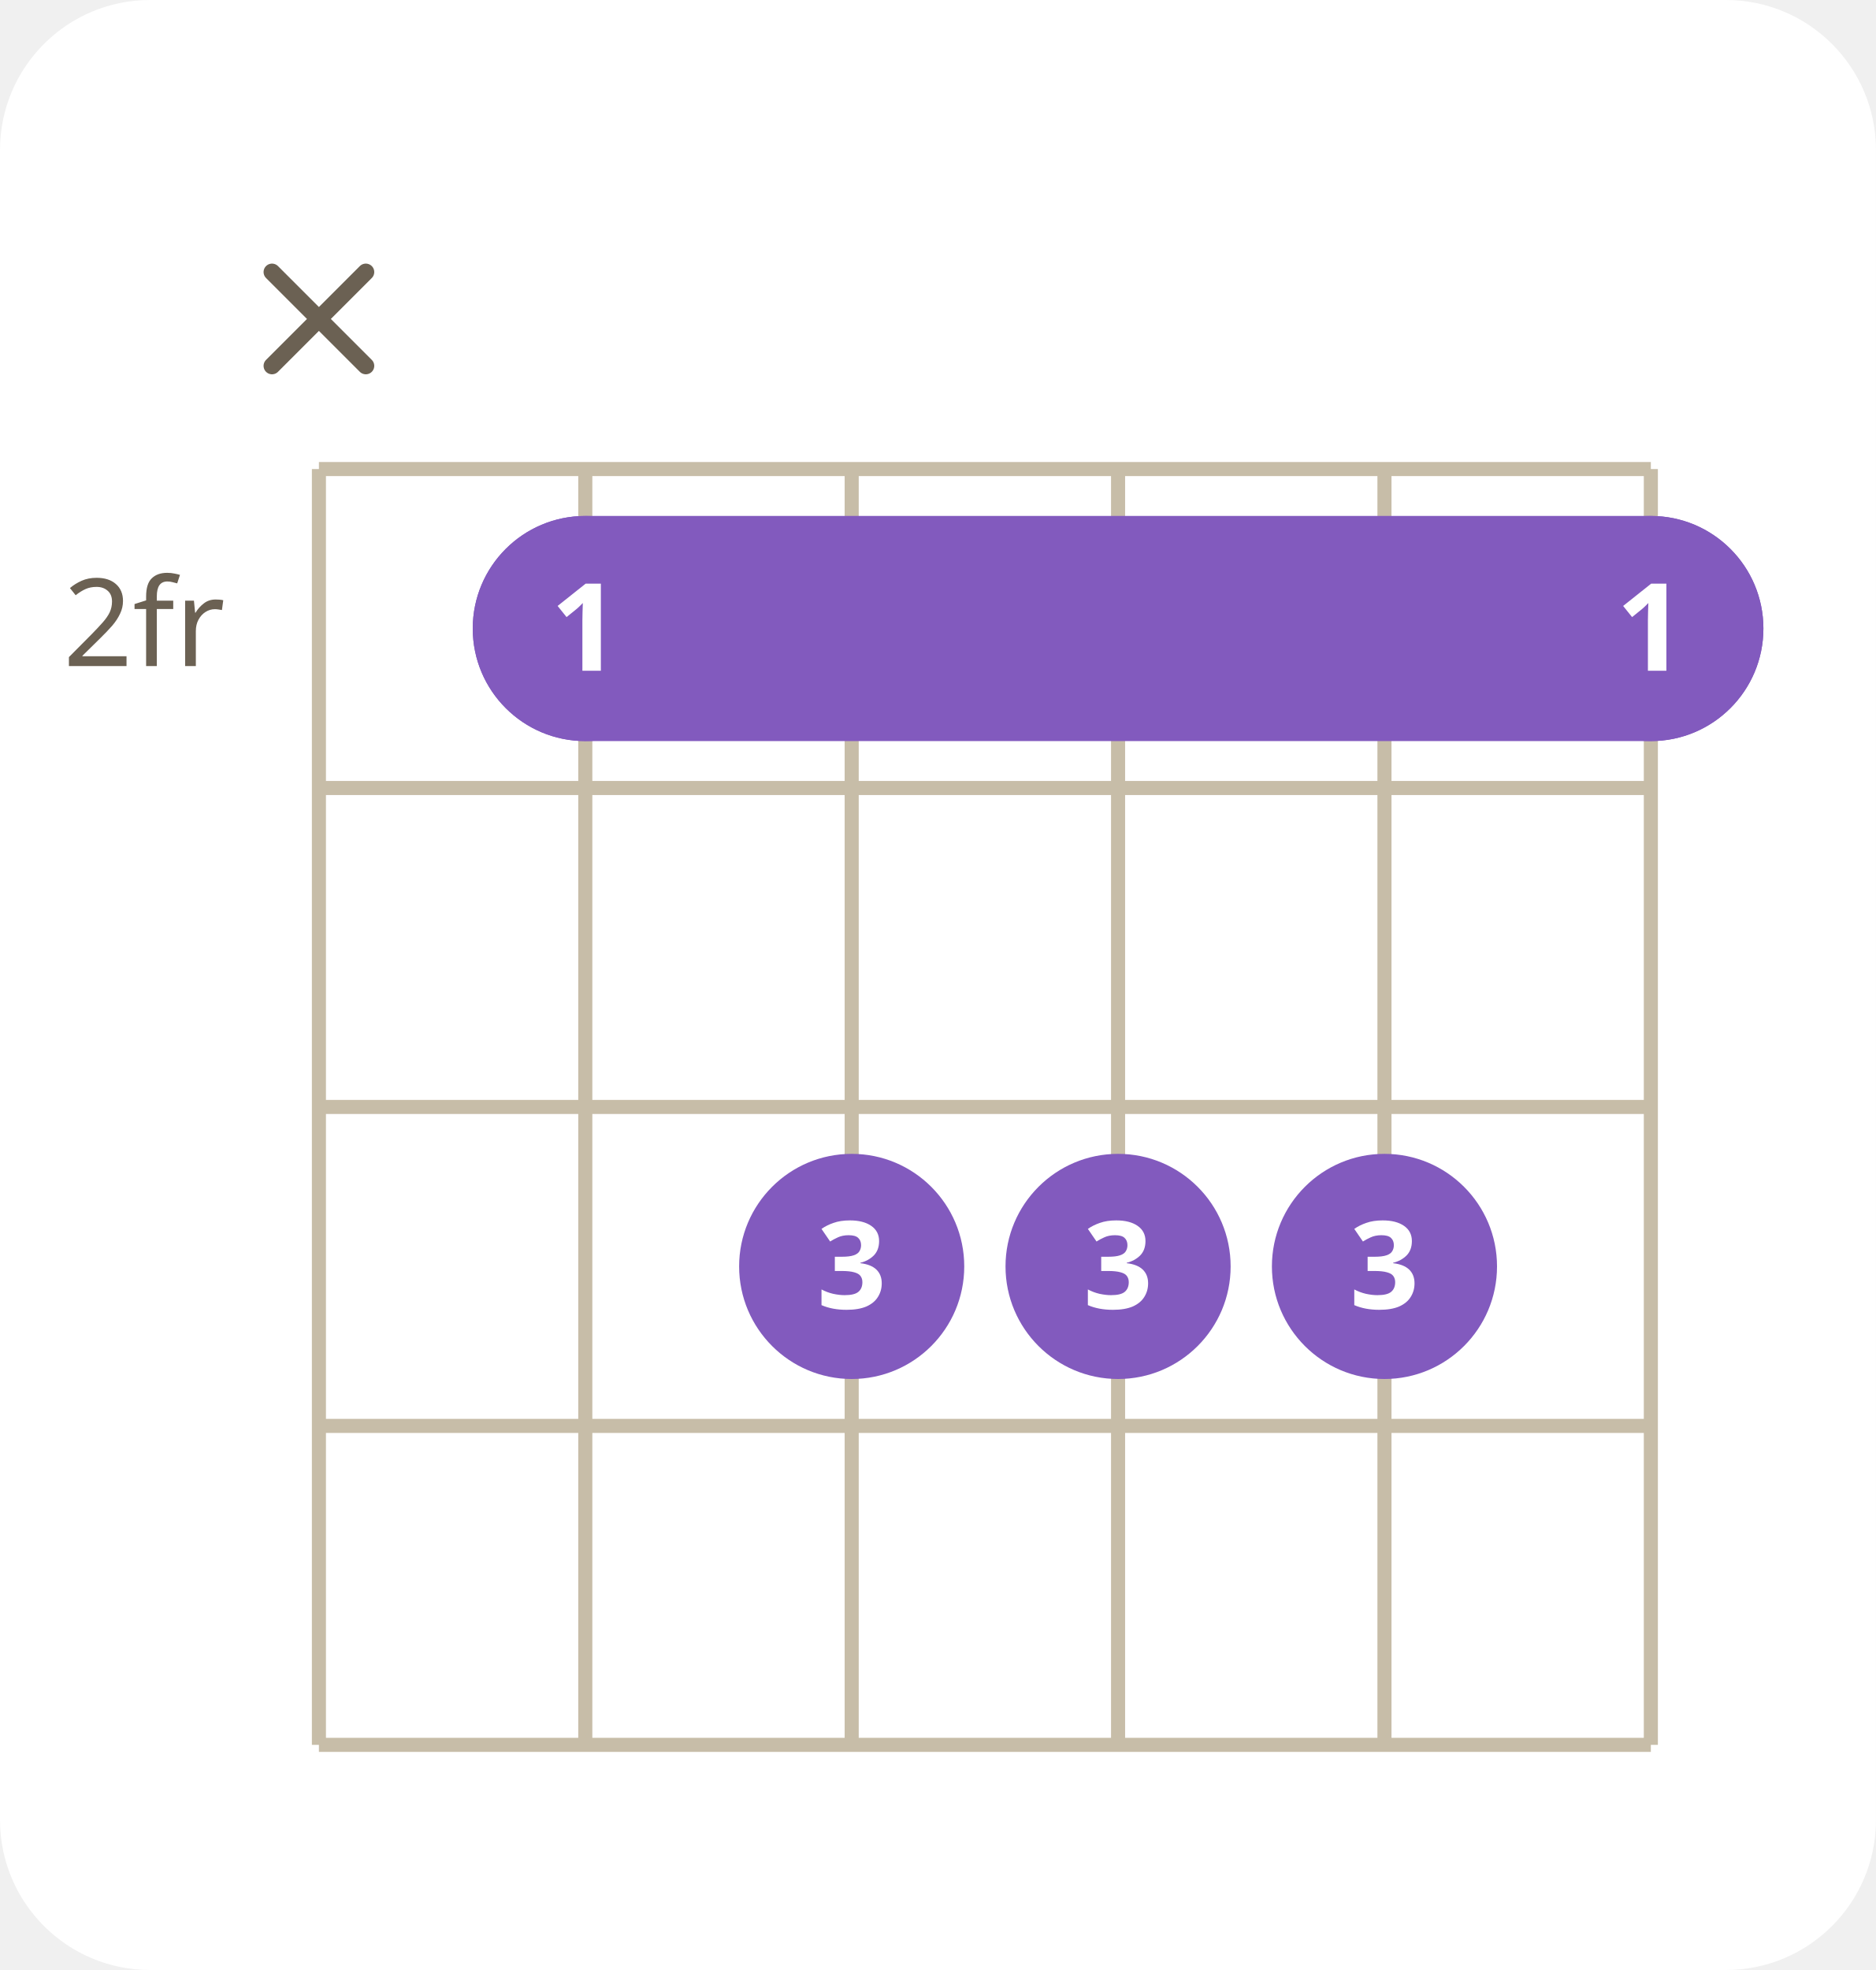
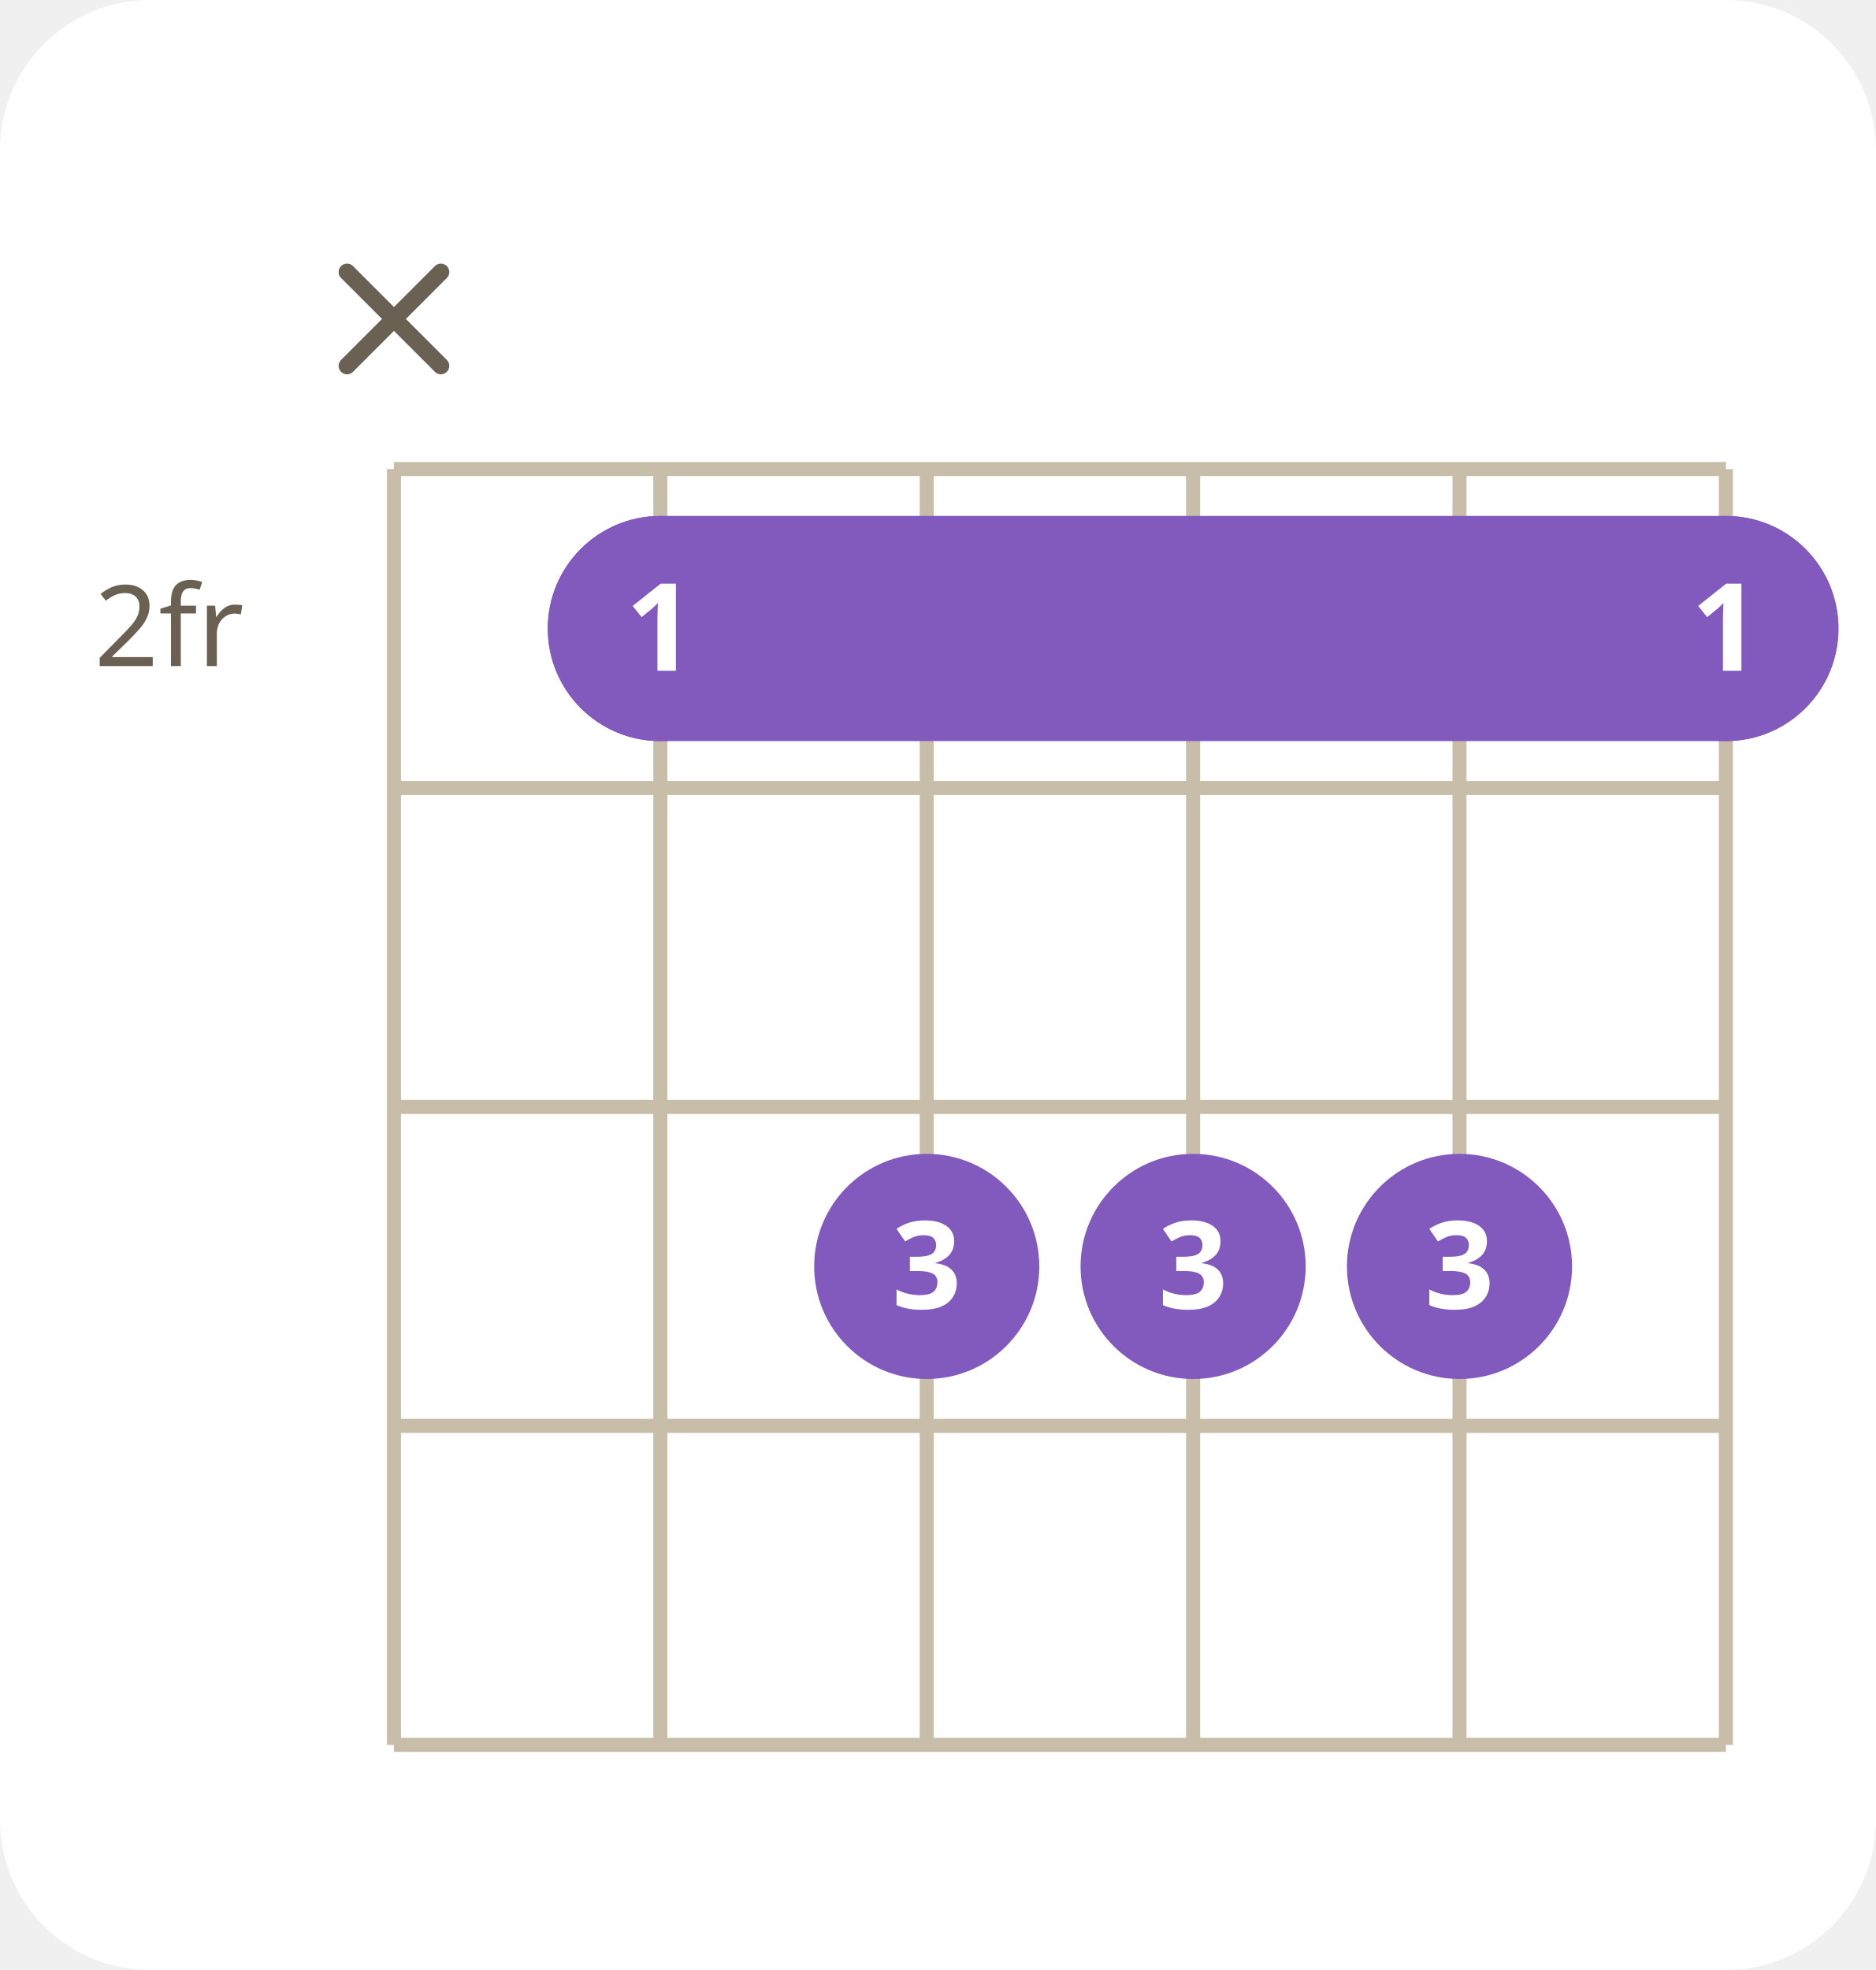
<svg xmlns="http://www.w3.org/2000/svg" viewBox="0 0 200 210" width="200" height="210" role="img" aria-label="B major chord diagram">
  <rect x="0" y="0" width="200" height="210" rx="16" fill="#ffffff" />
-   <line x1="34" y1="50" x2="34" y2="186" stroke="#c7bda8" stroke-width="1.5" />
-   <line x1="62.4" y1="50" x2="62.4" y2="186" stroke="#c7bda8" stroke-width="1.5" />
-   <line x1="90.8" y1="50" x2="90.8" y2="186" stroke="#c7bda8" stroke-width="1.5" />
-   <line x1="119.2" y1="50" x2="119.2" y2="186" stroke="#c7bda8" stroke-width="1.5" />
-   <line x1="147.6" y1="50" x2="147.6" y2="186" stroke="#c7bda8" stroke-width="1.5" />
-   <line x1="176" y1="50" x2="176" y2="186" stroke="#c7bda8" stroke-width="1.5" />
-   <line x1="34" y1="50" x2="176" y2="50" stroke="#c7bda8" stroke-width="1.5" />
-   <line x1="34" y1="84" x2="176" y2="84" stroke="#c7bda8" stroke-width="1.5" />
-   <line x1="34" y1="118" x2="176" y2="118" stroke="#c7bda8" stroke-width="1.5" />
-   <line x1="34" y1="152" x2="176" y2="152" stroke="#c7bda8" stroke-width="1.5" />
-   <line x1="34" y1="186" x2="176" y2="186" stroke="#c7bda8" stroke-width="1.5" />
-   <text x="24" y="71" text-anchor="end" font-family="system-ui, sans-serif" font-size="13" fill="#6b6153">2fr</text>
-   <path d="M29 29 L39 39 M39 29 L29 39" stroke="#6b6153" stroke-width="1.8" stroke-linecap="round" />
-   <rect x="50.4" y="55" width="137.6" height="24" rx="12" fill="#825abe" />
-   <circle cx="62.4" cy="67" r="12" fill="#825abe" />
-   <text x="62.4" y="71.5" text-anchor="middle" font-family="system-ui, sans-serif" font-size="13" font-weight="600" fill="#ffffff">1</text>
-   <circle cx="90.8" cy="135" r="12" fill="#825abe" />
-   <text x="90.8" y="139.5" text-anchor="middle" font-family="system-ui, sans-serif" font-size="13" font-weight="600" fill="#ffffff">3</text>
-   <circle cx="119.2" cy="135" r="12" fill="#825abe" />
-   <text x="119.2" y="139.5" text-anchor="middle" font-family="system-ui, sans-serif" font-size="13" font-weight="600" fill="#ffffff">3</text>
-   <circle cx="147.6" cy="135" r="12" fill="#825abe" />
-   <text x="147.6" y="139.5" text-anchor="middle" font-family="system-ui, sans-serif" font-size="13" font-weight="600" fill="#ffffff">3</text>
-   <circle cx="176" cy="67" r="12" fill="#825abe" />
-   <text x="176" y="71.5" text-anchor="middle" font-family="system-ui, sans-serif" font-size="13" font-weight="600" fill="#ffffff">1</text>
+   <line x1="42" y1="50" x2="42" y2="186" stroke="#c7bda8" stroke-width="1.5" />
+   <line x1="70.4" y1="50" x2="70.4" y2="186" stroke="#c7bda8" stroke-width="1.5" />
+   <line x1="98.8" y1="50" x2="98.8" y2="186" stroke="#c7bda8" stroke-width="1.5" />
+   <line x1="127.2" y1="50" x2="127.2" y2="186" stroke="#c7bda8" stroke-width="1.5" />
+   <line x1="155.6" y1="50" x2="155.6" y2="186" stroke="#c7bda8" stroke-width="1.5" />
+   <line x1="184" y1="50" x2="184" y2="186" stroke="#c7bda8" stroke-width="1.5" />
+   <line x1="42" y1="50" x2="184" y2="50" stroke="#c7bda8" stroke-width="1.5" />
+   <line x1="42" y1="84" x2="184" y2="84" stroke="#c7bda8" stroke-width="1.5" />
+   <line x1="42" y1="118" x2="184" y2="118" stroke="#c7bda8" stroke-width="1.5" />
+   <line x1="42" y1="152" x2="184" y2="152" stroke="#c7bda8" stroke-width="1.5" />
+   <line x1="42" y1="186" x2="184" y2="186" stroke="#c7bda8" stroke-width="1.5" />
+   <text x="26" y="71" text-anchor="end" font-family="system-ui, sans-serif" font-size="12" fill="#6b6153">2fr</text>
+   <path d="M37 29 L47 39 M47 29 L37 39" stroke="#6b6153" stroke-width="1.8" stroke-linecap="round" />
+   <rect x="58.4" y="55" width="137.6" height="24" rx="12" fill="#825abe" />
+   <circle cx="70.4" cy="67" r="12" fill="#825abe" />
+   <text x="70.4" y="71.5" text-anchor="middle" font-family="system-ui, sans-serif" font-size="13" font-weight="600" fill="#ffffff">1</text>
+   <circle cx="98.8" cy="135" r="12" fill="#825abe" />
+   <text x="98.8" y="139.5" text-anchor="middle" font-family="system-ui, sans-serif" font-size="13" font-weight="600" fill="#ffffff">3</text>
+   <circle cx="127.2" cy="135" r="12" fill="#825abe" />
+   <text x="127.2" y="139.5" text-anchor="middle" font-family="system-ui, sans-serif" font-size="13" font-weight="600" fill="#ffffff">3</text>
+   <circle cx="155.6" cy="135" r="12" fill="#825abe" />
+   <text x="155.6" y="139.5" text-anchor="middle" font-family="system-ui, sans-serif" font-size="13" font-weight="600" fill="#ffffff">3</text>
+   <circle cx="184" cy="67" r="12" fill="#825abe" />
+   <text x="184" y="71.5" text-anchor="middle" font-family="system-ui, sans-serif" font-size="13" font-weight="600" fill="#ffffff">1</text>
</svg>
